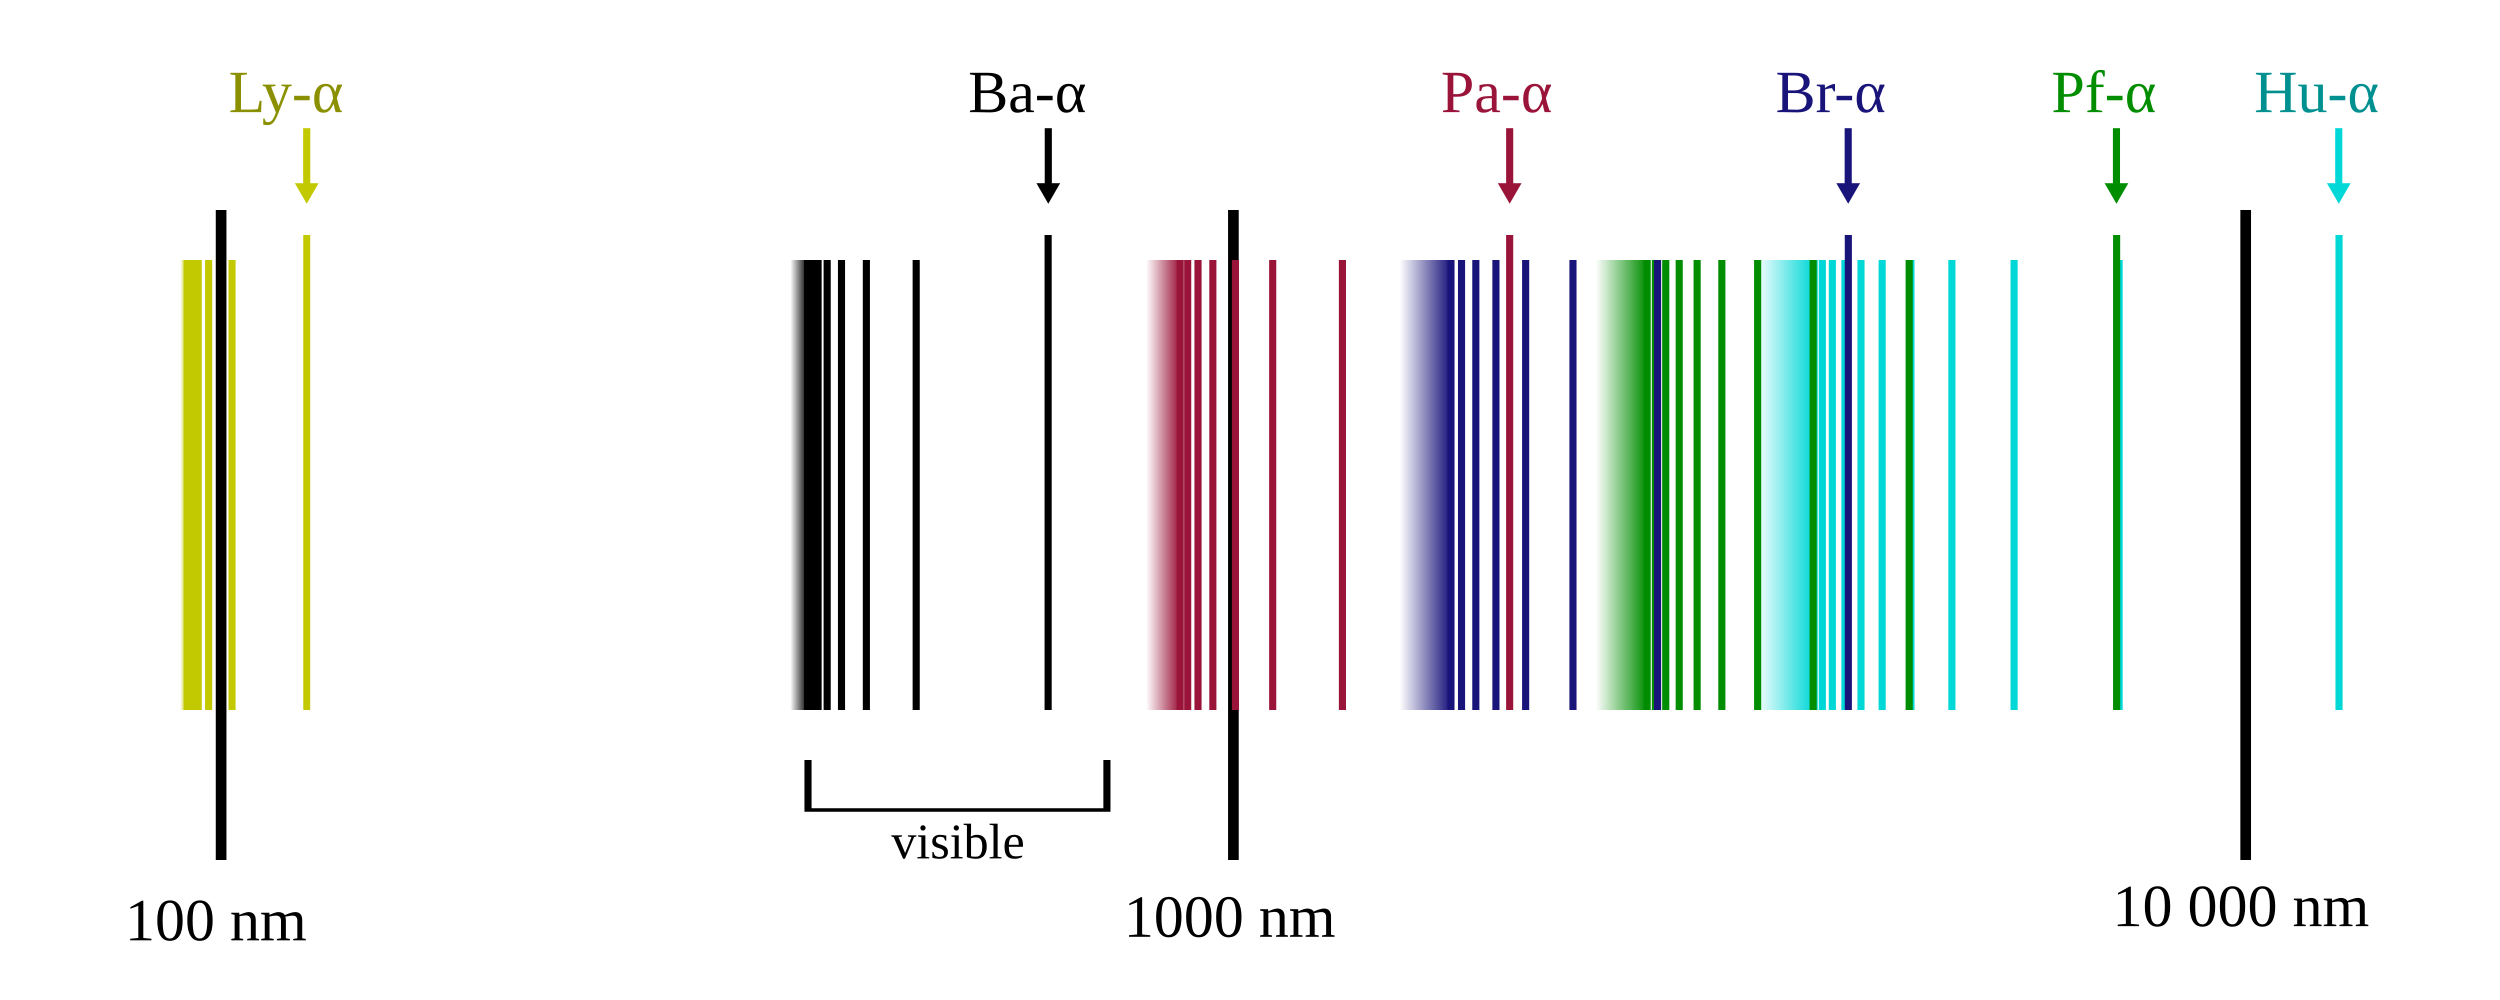
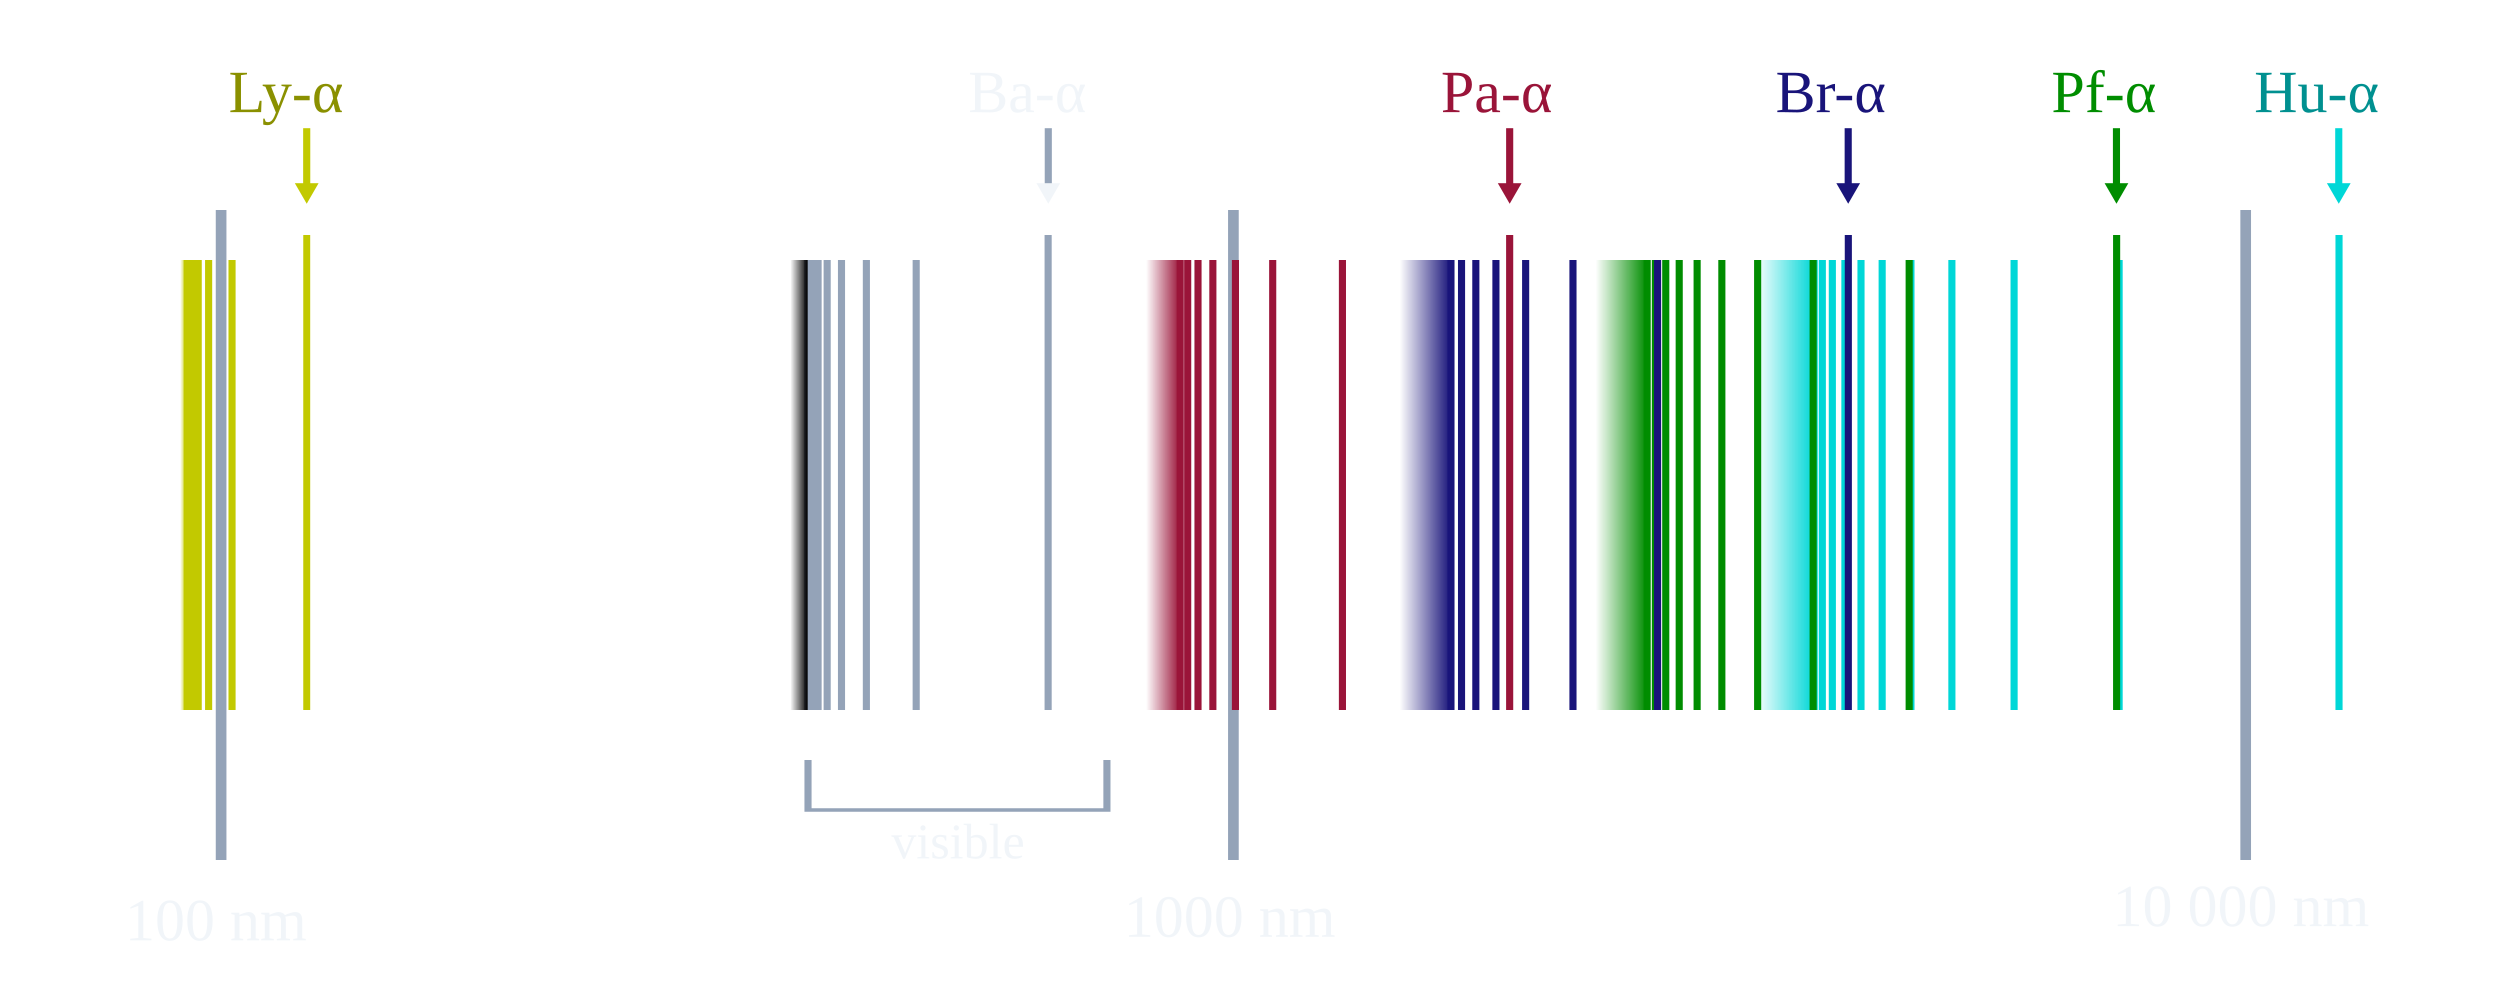
<svg xmlns="http://www.w3.org/2000/svg" version="1.0" width="500" height="200" id="svg2">
  <style type="text/css" id="style4">
        path {
            fill: none;
-             stroke: #000;
+             stroke: #94a3b8;
            stroke-width: 0.5px;
            stroke-linecap: butt;
            stroke-linejoin: miter;
            stroke-opacity: 1
        }
        #axis path, #visible { stroke-width: 1px }
        
        #lyman path { stroke: #c2c900 }
-         #balmer path { stroke: #000000 }
+         #balmer path { stroke: #6366f1 }
        #paschen path { stroke: #9a1439 }
        #brackett path { stroke: #19147a }
        #pfund path { stroke: #008d00 }
        #humphreys path { stroke: #00d7d7 }
    </style>
  <defs id="defs6">
    <linearGradient id="yellowGradient" gradientTransform="matrix(8.6858763e-2,0,0,11.51294,0,22)" x1="2255.984" y1="6.514" x2="2263.802" y2="6.514" gradientUnits="userSpaceOnUse">
      <stop offset="0" style="stop-color:#c2c900; stop-opacity:0" id="stop9" />
      <stop offset="1" style="stop-color:#c2c900; stop-opacity:1" id="stop11" />
    </linearGradient>
    <linearGradient id="blackGradient" gradientTransform="scale(0.1380016,7.246292)" x1="1856.71" y1="10.35" x2="1869.13" y2="10.35" gradientUnits="userSpaceOnUse">
      <stop offset="0" style="stop-color:#000000; stop-opacity:0" id="stop14" />
      <stop offset="1" style="stop-color:#000000; stop-opacity:1" id="stop16" />
    </linearGradient>
    <linearGradient id="redGradient" gradientTransform="scale(0.1933621,5.171645)" x1="1506.919" y1="14.502" x2="1524.322" y2="14.502" gradientUnits="userSpaceOnUse">
      <stop offset="0" style="stop-color:#9a1439; stop-opacity:0" id="stop19" />
      <stop offset="1" style="stop-color:#9a1439; stop-opacity:1" id="stop21" />
    </linearGradient>
    <linearGradient id="blueGradient" gradientTransform="scale(0.237042,4.218662)" x1="1334.932" y1="17.778" x2="1356.266" y2="17.778" gradientUnits="userSpaceOnUse">
      <stop offset="0" style="stop-color:#19147a; stop-opacity:0" id="stop24" />
      <stop offset="1" style="stop-color:#19147a; stop-opacity:1" id="stop26" />
    </linearGradient>
    <linearGradient id="greenGradient" gradientTransform="scale(0.2376038,4.208687)" x1="1413.248" y1="17.82" x2="1434.632" y2="17.82" gradientUnits="userSpaceOnUse">
      <stop offset="0" style="stop-color:#008d00; stop-opacity:0" id="stop29" />
      <stop offset="1" style="stop-color:#008d00; stop-opacity:1" id="stop31" />
    </linearGradient>
    <linearGradient id="cyanGradient" gradientTransform="scale(0.2535525,3.943956)" x1="1386.644" y1="19.016" x2="1409.463" y2="19.016" gradientUnits="userSpaceOnUse">
      <stop offset="0" style="stop-color:#00d7d7; stop-opacity:0" id="stop34" />
      <stop offset="1" style="stop-color:#00d7d7; stop-opacity:1" id="stop36" />
    </linearGradient>
  </defs>
  <g id="g2544" transform="matrix(2.024583,0,0,1,-360.6954,0)">
    <g id="axis" transform="translate(0,22)">
-       <path id="path39" d="M 200,20 L 200,150" style="fill:none;stroke:#000000;stroke-width:1.054;stroke-linecap:butt;stroke-linejoin:miter;stroke-miterlimit:4;stroke-dasharray:none;stroke-opacity:1" />
-       <path id="path41" d="M 300,20 L 300,150" style="fill:none;stroke:#000000;stroke-width:1.054;stroke-linecap:butt;stroke-linejoin:miter;stroke-miterlimit:4;stroke-dasharray:none;stroke-opacity:1" />
-       <path id="path43" d="M 400,20 L 400,150" style="fill:none;stroke:#000000;stroke-width:1.054;stroke-linecap:butt;stroke-linejoin:miter;stroke-miterlimit:4;stroke-dasharray:none;stroke-opacity:1" />
+       <path id="path39" d="M 200,20 L 200,150" style="fill:none;stroke:#94a3b8;stroke-width:1.054;stroke-linecap:butt;stroke-linejoin:miter;stroke-miterlimit:4;stroke-dasharray:none;stroke-opacity:1" />
+       <path id="path41" d="M 300,20 L 300,150" style="fill:none;stroke:#94a3b8;stroke-width:1.054;stroke-linecap:butt;stroke-linejoin:miter;stroke-miterlimit:4;stroke-dasharray:none;stroke-opacity:1" />
+       <path id="path43" d="M 400,20 L 400,150" style="fill:none;stroke:#94a3b8;stroke-width:1.054;stroke-linecap:butt;stroke-linejoin:miter;stroke-miterlimit:4;stroke-dasharray:none;stroke-opacity:1" />
    </g>
    <g id="humphreys" transform="translate(0,22)">
      <path id="path46" d="M 409.22,25 L 409.22,120" style="fill:none;stroke:#00d7d7;stroke-width:0.703;stroke-linecap:butt;stroke-linejoin:miter;stroke-miterlimit:4;stroke-dasharray:none;stroke-opacity:1" />
      <path id="path48" d="M 387.497,30 L 387.497,120" style="fill:none;stroke:#00d7d7;stroke-width:0.703;stroke-linecap:butt;stroke-linejoin:miter;stroke-miterlimit:4;stroke-dasharray:none;stroke-opacity:1" />
      <path id="path50" d="M 377.122,30 L 377.122,120" style="fill:none;stroke:#00d7d7;stroke-width:0.703;stroke-linecap:butt;stroke-linejoin:miter;stroke-miterlimit:4;stroke-dasharray:none;stroke-opacity:1" />
      <path id="path52" d="M 370.977,30 L 370.977,120" style="fill:none;stroke:#00d7d7;stroke-width:0.703;stroke-linecap:butt;stroke-linejoin:miter;stroke-miterlimit:4;stroke-dasharray:none;stroke-opacity:1" />
      <path id="path54" d="M 366.931,30 L 366.931,120" style="fill:none;stroke:#00d7d7;stroke-width:0.703;stroke-linecap:butt;stroke-linejoin:miter;stroke-miterlimit:4;stroke-dasharray:none;stroke-opacity:1" />
      <path id="path56" d="M 364.089,30 L 364.089,120" style="fill:none;stroke:#00d7d7;stroke-width:0.703;stroke-linecap:butt;stroke-linejoin:miter;stroke-miterlimit:4;stroke-dasharray:none;stroke-opacity:1" />
      <path id="path58" d="M 361.998,30 L 361.998,120" style="fill:none;stroke:#00d7d7;stroke-width:0.703;stroke-linecap:butt;stroke-linejoin:miter;stroke-miterlimit:4;stroke-dasharray:none;stroke-opacity:1" />
      <path id="path60" d="M 360.408,30 L 360.408,120" style="fill:none;stroke:#00d7d7;stroke-width:0.703;stroke-linecap:butt;stroke-linejoin:miter;stroke-miterlimit:4;stroke-dasharray:none;stroke-opacity:1" />
      <path id="path62" d="M 359.167,30 L 359.167,120" style="fill:none;stroke:#00d7d7;stroke-width:0.703;stroke-linecap:butt;stroke-linejoin:miter;stroke-miterlimit:4;stroke-dasharray:none;stroke-opacity:1" />
      <path id="path64" d="M 358.177,30 L 358.177,120" style="fill:none;stroke:#00d7d7;stroke-width:0.703;stroke-linecap:butt;stroke-linejoin:miter;stroke-miterlimit:4;stroke-dasharray:none;stroke-opacity:1" />
      <path id="path66" d="M 357.373,30 L 357.373,120" style="fill:none;stroke:#00d7d7;stroke-width:0.703;stroke-linecap:butt;stroke-linejoin:miter;stroke-miterlimit:4;stroke-dasharray:none;stroke-opacity:1" />
      <rect id="rect68" height="90" width="5.786" y="30" x="351.587" style="fill:url(#cyanGradient);stroke-width:0.703;stroke-miterlimit:4;stroke-dasharray:none" />
    </g>
    <g id="pfund" transform="translate(0,22)">
      <path id="path71" d="M 387.25,25 L 387.25,120" style="fill:none;stroke:#008d00;stroke-width:0.703;stroke-linecap:butt;stroke-linejoin:miter;stroke-miterlimit:4;stroke-dasharray:none;stroke-opacity:1" />
      <path id="path73" d="M 366.757,30 L 366.757,120" style="fill:none;stroke:#008d00;stroke-width:0.703;stroke-linecap:butt;stroke-linejoin:miter;stroke-miterlimit:4;stroke-dasharray:none;stroke-opacity:1" />
      <path id="path75" d="M 357.27,30 L 357.27,120" style="fill:none;stroke:#008d00;stroke-width:0.703;stroke-linecap:butt;stroke-linejoin:miter;stroke-miterlimit:4;stroke-dasharray:none;stroke-opacity:1" />
      <path id="path77" d="M 351.788,30 L 351.788,120" style="fill:none;stroke:#008d00;stroke-width:0.703;stroke-linecap:butt;stroke-linejoin:miter;stroke-miterlimit:4;stroke-dasharray:none;stroke-opacity:1" />
      <path id="path79" d="M 348.252,30 L 348.252,120" style="fill:none;stroke:#008d00;stroke-width:0.703;stroke-linecap:butt;stroke-linejoin:miter;stroke-miterlimit:4;stroke-dasharray:none;stroke-opacity:1" />
      <path id="path81" d="M 345.81,30 L 345.81,120" style="fill:none;stroke:#008d00;stroke-width:0.703;stroke-linecap:butt;stroke-linejoin:miter;stroke-miterlimit:4;stroke-dasharray:none;stroke-opacity:1" />
      <path id="path83" d="M 344.04,30 L 344.04,120" style="fill:none;stroke:#008d00;stroke-width:0.703;stroke-linecap:butt;stroke-linejoin:miter;stroke-miterlimit:4;stroke-dasharray:none;stroke-opacity:1" />
      <path id="path85" d="M 342.711,30 L 342.711,120" style="fill:none;stroke:#008d00;stroke-width:0.703;stroke-linecap:butt;stroke-linejoin:miter;stroke-miterlimit:4;stroke-dasharray:none;stroke-opacity:1" />
      <path id="path87" d="M 341.685,30 L 341.685,120" style="fill:none;stroke:#008d00;stroke-width:0.703;stroke-linecap:butt;stroke-linejoin:miter;stroke-miterlimit:4;stroke-dasharray:none;stroke-opacity:1" />
      <path id="path89" d="M 340.874,30 L 340.874,120" style="fill:none;stroke:#008d00;stroke-width:0.703;stroke-linecap:butt;stroke-linejoin:miter;stroke-miterlimit:4;stroke-dasharray:none;stroke-opacity:1" />
      <rect id="rect91" height="90" width="5.081" y="30" x="335.793" style="fill:url(#greenGradient);stroke-width:0.703;stroke-miterlimit:4;stroke-dasharray:none" />
    </g>
    <g id="brackett" transform="translate(0,22)">
      <path id="path94" d="M 360.746,25 L 360.746,120" style="fill:none;stroke:#19147a;stroke-width:0.703;stroke-linecap:butt;stroke-linejoin:miter;stroke-miterlimit:4;stroke-dasharray:none;stroke-opacity:1" />
      <path id="path96" d="M 341.904,30 L 341.904,120" style="fill:none;stroke:#19147a;stroke-width:0.703;stroke-linecap:butt;stroke-linejoin:miter;stroke-miterlimit:4;stroke-dasharray:none;stroke-opacity:1" />
      <path id="path98" d="M 333.545,30 L 333.545,120" style="fill:none;stroke:#19147a;stroke-width:0.703;stroke-linecap:butt;stroke-linejoin:miter;stroke-miterlimit:4;stroke-dasharray:none;stroke-opacity:1" />
      <path id="path100" d="M 328.87,30 L 328.87,120" style="fill:none;stroke:#19147a;stroke-width:0.703;stroke-linecap:butt;stroke-linejoin:miter;stroke-miterlimit:4;stroke-dasharray:none;stroke-opacity:1" />
      <path id="path102" d="M 325.934,30 L 325.934,120" style="fill:none;stroke:#19147a;stroke-width:0.703;stroke-linecap:butt;stroke-linejoin:miter;stroke-miterlimit:4;stroke-dasharray:none;stroke-opacity:1" />
      <path id="path104" d="M 323.949,30 L 323.949,120" style="fill:none;stroke:#19147a;stroke-width:0.703;stroke-linecap:butt;stroke-linejoin:miter;stroke-miterlimit:4;stroke-dasharray:none;stroke-opacity:1" />
      <path id="path106" d="M 322.536,30 L 322.536,120" style="fill:none;stroke:#19147a;stroke-width:0.703;stroke-linecap:butt;stroke-linejoin:miter;stroke-miterlimit:4;stroke-dasharray:none;stroke-opacity:1" />
      <path id="path108" d="M 321.492,30 L 321.492,120" style="fill:none;stroke:#19147a;stroke-width:0.703;stroke-linecap:butt;stroke-linejoin:miter;stroke-miterlimit:4;stroke-dasharray:none;stroke-opacity:1" />
      <rect id="rect110" height="90" width="5.057" y="30" x="316.435" style="fill:url(#blueGradient);stroke-width:0.703;stroke-miterlimit:4;stroke-dasharray:none" />
    </g>
    <g id="paschen" transform="translate(0,22)">
      <path id="path113" d="M 327.291,25 L 327.291,120" style="fill:none;stroke:#9a1439;stroke-width:0.703;stroke-linecap:butt;stroke-linejoin:miter;stroke-miterlimit:4;stroke-dasharray:none;stroke-opacity:1" />
      <path id="path115" d="M 310.771,30 L 310.771,120" style="fill:none;stroke:#9a1439;stroke-width:0.703;stroke-linecap:butt;stroke-linejoin:miter;stroke-miterlimit:4;stroke-dasharray:none;stroke-opacity:1" />
      <path id="path117" d="M 303.883,30 L 303.883,120" style="fill:none;stroke:#9a1439;stroke-width:0.703;stroke-linecap:butt;stroke-linejoin:miter;stroke-miterlimit:4;stroke-dasharray:none;stroke-opacity:1" />
      <path id="path119" d="M 300.202,30 L 300.202,120" style="fill:none;stroke:#9a1439;stroke-width:0.703;stroke-linecap:butt;stroke-linejoin:miter;stroke-miterlimit:4;stroke-dasharray:none;stroke-opacity:1" />
      <path id="path121" d="M 297.971,30 L 297.971,120" style="fill:none;stroke:#9a1439;stroke-width:0.703;stroke-linecap:butt;stroke-linejoin:miter;stroke-miterlimit:4;stroke-dasharray:none;stroke-opacity:1" />
      <path id="path123" d="M 296.504,30 L 296.504,120" style="fill:none;stroke:#9a1439;stroke-width:0.703;stroke-linecap:butt;stroke-linejoin:miter;stroke-miterlimit:4;stroke-dasharray:none;stroke-opacity:1" />
      <path id="path125" d="M 295.485,30 L 295.485,120" style="fill:none;stroke:#9a1439;stroke-width:0.703;stroke-linecap:butt;stroke-linejoin:miter;stroke-miterlimit:4;stroke-dasharray:none;stroke-opacity:1" />
      <path id="path127" d="M 294.746,30 L 294.746,120" style="fill:none;stroke:#9a1439;stroke-width:0.703;stroke-linecap:butt;stroke-linejoin:miter;stroke-miterlimit:4;stroke-dasharray:none;stroke-opacity:1" />
      <rect id="rect129" height="90" width="3.365" y="30" x="291.381" style="fill:url(#redGradient);stroke-width:0.703;stroke-miterlimit:4;stroke-dasharray:none" />
    </g>
    <g id="balmer" transform="translate(0,22)">
-       <path id="path132" d="M 281.698,25 L 281.698,120" style="fill:none;stroke:#000000;stroke-width:0.703;stroke-linecap:butt;stroke-linejoin:miter;stroke-miterlimit:4;stroke-dasharray:none;stroke-opacity:1" />
-       <path id="path134" d="M 268.664,30 L 268.664,120" style="fill:none;stroke:#000000;stroke-width:0.703;stroke-linecap:butt;stroke-linejoin:miter;stroke-miterlimit:4;stroke-dasharray:none;stroke-opacity:1" />
-       <path id="path136" d="M 263.743,30 L 263.743,120" style="fill:none;stroke:#000000;stroke-width:0.703;stroke-linecap:butt;stroke-linejoin:miter;stroke-miterlimit:4;stroke-dasharray:none;stroke-opacity:1" />
-       <path id="path138" d="M 261.286,30 L 261.286,120" style="fill:none;stroke:#000000;stroke-width:0.703;stroke-linecap:butt;stroke-linejoin:miter;stroke-miterlimit:4;stroke-dasharray:none;stroke-opacity:1" />
-       <path id="path140" d="M 259.869,30 L 259.869,120" style="fill:none;stroke:#000000;stroke-width:0.703;stroke-linecap:butt;stroke-linejoin:miter;stroke-miterlimit:4;stroke-dasharray:none;stroke-opacity:1" />
-       <path id="path142" d="M 258.973,30 L 258.973,120" style="fill:none;stroke:#000000;stroke-width:0.703;stroke-linecap:butt;stroke-linejoin:miter;stroke-miterlimit:4;stroke-dasharray:none;stroke-opacity:1" />
-       <path id="path144" d="M 258.37,30 L 258.37,120" style="fill:none;stroke:#000000;stroke-width:0.703;stroke-linecap:butt;stroke-linejoin:miter;stroke-miterlimit:4;stroke-dasharray:none;stroke-opacity:1" />
-       <path id="path146" d="M 257.943,30 L 257.943,120" style="fill:none;stroke:#000000;stroke-width:0.703;stroke-linecap:butt;stroke-linejoin:miter;stroke-miterlimit:4;stroke-dasharray:none;stroke-opacity:1" />
+       <path id="path132" d="M 281.698,25 L 281.698,120" style="fill:none;stroke:#94a3b8;stroke-width:0.703;stroke-linecap:butt;stroke-linejoin:miter;stroke-miterlimit:4;stroke-dasharray:none;stroke-opacity:1" />
+       <path id="path134" d="M 268.664,30 L 268.664,120" style="fill:none;stroke:#94a3b8;stroke-width:0.703;stroke-linecap:butt;stroke-linejoin:miter;stroke-miterlimit:4;stroke-dasharray:none;stroke-opacity:1" />
+       <path id="path136" d="M 263.743,30 L 263.743,120" style="fill:none;stroke:#94a3b8;stroke-width:0.703;stroke-linecap:butt;stroke-linejoin:miter;stroke-miterlimit:4;stroke-dasharray:none;stroke-opacity:1" />
+       <path id="path138" d="M 261.286,30 L 261.286,120" style="fill:none;stroke:#94a3b8;stroke-width:0.703;stroke-linecap:butt;stroke-linejoin:miter;stroke-miterlimit:4;stroke-dasharray:none;stroke-opacity:1" />
+       <path id="path140" d="M 259.869,30 L 259.869,120" style="fill:none;stroke:#94a3b8;stroke-width:0.703;stroke-linecap:butt;stroke-linejoin:miter;stroke-miterlimit:4;stroke-dasharray:none;stroke-opacity:1" />
+       <path id="path142" d="M 258.973,30 L 258.973,120" style="fill:none;stroke:#94a3b8;stroke-width:0.703;stroke-linecap:butt;stroke-linejoin:miter;stroke-miterlimit:4;stroke-dasharray:none;stroke-opacity:1" />
+       <path id="path144" d="M 258.37,30 L 258.37,120" style="fill:none;stroke:#94a3b8;stroke-width:0.703;stroke-linecap:butt;stroke-linejoin:miter;stroke-miterlimit:4;stroke-dasharray:none;stroke-opacity:1" />
+       <path id="path146" d="M 257.943,30 L 257.943,120" style="fill:none;stroke:#94a3b8;stroke-width:0.703;stroke-linecap:butt;stroke-linejoin:miter;stroke-miterlimit:4;stroke-dasharray:none;stroke-opacity:1" />
      <rect id="rect148" height="90" width="1.714" y="30" x="256.229" style="fill:url(#blackGradient);stroke-width:0.703;stroke-miterlimit:4;stroke-dasharray:none" />
    </g>
    <g id="lyman">
      <path id="path151" d="M 208.458,47 L 208.458,142" style="fill:none;stroke:#c2c900;stroke-width:0.685;stroke-linecap:butt;stroke-linejoin:miter;stroke-miterlimit:4;stroke-dasharray:none;stroke-opacity:1" />
      <path id="path153" d="M 201.08,52 L 201.08,142" style="fill:none;stroke:#c2c900;stroke-width:0.703;stroke-linecap:butt;stroke-linejoin:miter;stroke-miterlimit:4;stroke-dasharray:none;stroke-opacity:1" />
      <path id="path155" d="M 198.767,52 L 198.767,142" style="fill:none;stroke:#c2c900;stroke-width:0.703;stroke-linecap:butt;stroke-linejoin:miter;stroke-miterlimit:4;stroke-dasharray:none;stroke-opacity:1" />
      <path id="path157" d="M 197.737,52 L 197.737,142" style="fill:none;stroke:#c2c900;stroke-width:0.703;stroke-linecap:butt;stroke-linejoin:miter;stroke-miterlimit:4;stroke-dasharray:none;stroke-opacity:1" />
      <path id="path159" d="M 197.188,52 L 197.188,142" style="fill:none;stroke:#c2c900;stroke-width:0.703;stroke-linecap:butt;stroke-linejoin:miter;stroke-miterlimit:4;stroke-dasharray:none;stroke-opacity:1" />
      <path id="path161" d="M 196.86,52 L 196.86,142" style="fill:none;stroke:#c2c900;stroke-width:0.703;stroke-linecap:butt;stroke-linejoin:miter;stroke-miterlimit:4;stroke-dasharray:none;stroke-opacity:1" />
      <path id="path163" d="M 196.649,52 L 196.649,142" style="fill:none;stroke:#c2c900;stroke-width:0.703;stroke-linecap:butt;stroke-linejoin:miter;stroke-miterlimit:4;stroke-dasharray:none;stroke-opacity:1" />
      <rect id="rect165" height="90" width="0.679" y="52" x="195.952" style="fill:url(#yellowGradient);stroke-width:0.703;stroke-miterlimit:4;stroke-dasharray:none" />
    </g>
-     <path d="M 257.978,152 L 257.978,162 L 287.506,162 L 287.506,152" id="visible" style="fill:none;stroke:#000000;stroke-width:0.703;stroke-linecap:butt;stroke-linejoin:miter;stroke-miterlimit:4;stroke-dasharray:none;stroke-opacity:1" />
+     <path d="M 257.978,152 L 257.978,162 L 287.506,162 L 287.506,152" id="visible" style="fill:none;stroke:#94a3b8;stroke-width:0.703;stroke-linecap:butt;stroke-linejoin:miter;stroke-miterlimit:4;stroke-dasharray:none;stroke-opacity:1" />
    <g id="g3401" transform="translate(0,22)">
-       <text transform="scale(0.7028008,1.422878)" id="text3385" y="116.706" x="271.061" style="font-style:normal;font-variant:normal;font-weight:normal;font-stretch:normal;line-height:0%;font-family:'Times New Roman';-inkscape-font-specification:'Times New Roman';text-align:start;writing-mode:lr-tb;text-anchor:start;fill:#000000;fill-opacity:1;stroke:none;stroke-width:1px;stroke-linecap:butt;stroke-linejoin:miter;stroke-opacity:1" xml:space="preserve">
+       <text transform="scale(0.7028008,1.422878)" id="text3385" y="116.706" x="271.061" style="font-style:normal;font-variant:normal;font-weight:normal;font-stretch:normal;line-height:0%;font-family:'Times New Roman';-inkscape-font-specification:'Times New Roman';text-align:start;writing-mode:lr-tb;text-anchor:start;fill:#f1f5f9;fill-opacity:1;stroke:none;stroke-width:1px;stroke-linecap:butt;stroke-linejoin:miter;stroke-opacity:1" xml:space="preserve">
        <tspan y="116.706" x="271.061" id="tspan3387" style="font-size:8.434px;line-height:1.25">100 nm</tspan>
      </text>
-       <text transform="scale(0.7028008,1.422878)" id="text3389" y="116.209" x="411.458" style="font-style:normal;font-variant:normal;font-weight:normal;font-stretch:normal;line-height:0%;font-family:'Times New Roman';-inkscape-font-specification:'Times New Roman';text-align:start;writing-mode:lr-tb;text-anchor:start;fill:#000000;fill-opacity:1;stroke:none;stroke-width:1px;stroke-linecap:butt;stroke-linejoin:miter;stroke-opacity:1" xml:space="preserve">
+       <text transform="scale(0.7028008,1.422878)" id="text3389" y="116.209" x="411.458" style="font-style:normal;font-variant:normal;font-weight:normal;font-stretch:normal;line-height:0%;font-family:'Times New Roman';-inkscape-font-specification:'Times New Roman';text-align:start;writing-mode:lr-tb;text-anchor:start;fill:#f1f5f9;fill-opacity:1;stroke:none;stroke-width:1px;stroke-linecap:butt;stroke-linejoin:miter;stroke-opacity:1" xml:space="preserve">
        <tspan y="116.209" x="411.458" id="tspan3391" style="font-size:8.434px;line-height:1.25">1000 nm</tspan>
      </text>
-       <text transform="scale(0.7028008,1.422878)" id="text3393" y="114.719" x="550.435" style="font-style:normal;font-variant:normal;font-weight:normal;font-stretch:normal;line-height:0%;font-family:'Times New Roman';-inkscape-font-specification:'Times New Roman';text-align:start;writing-mode:lr-tb;text-anchor:start;fill:#000000;fill-opacity:1;stroke:none;stroke-width:1px;stroke-linecap:butt;stroke-linejoin:miter;stroke-opacity:1" xml:space="preserve">
+       <text transform="scale(0.7028008,1.422878)" id="text3393" y="114.719" x="550.435" style="font-style:normal;font-variant:normal;font-weight:normal;font-stretch:normal;line-height:0%;font-family:'Times New Roman';-inkscape-font-specification:'Times New Roman';text-align:start;writing-mode:lr-tb;text-anchor:start;fill:#f1f5f9;fill-opacity:1;stroke:none;stroke-width:1px;stroke-linecap:butt;stroke-linejoin:miter;stroke-opacity:1" xml:space="preserve">
        <tspan y="114.719" x="550.435" id="tspan3395" style="font-size:8.434px;line-height:1.25">10 000 nm</tspan>
      </text>
      <switch id="switch108">
-         <text transform="scale(0.7028008,1.422878)" systemLanguage="en" id="text3397_en" y="105.191" x="378.786" style="font-style:normal;font-variant:normal;font-weight:normal;font-stretch:normal;line-height:0%;font-family:'Times New Roman';-inkscape-font-specification:'Times New Roman';text-align:start;writing-mode:lr-tb;text-anchor:start;fill:#000000;fill-opacity:1;stroke:none;stroke-width:1px;stroke-linecap:butt;stroke-linejoin:miter;stroke-opacity:1" xml:space="preserve">
+         <text transform="scale(0.7028008,1.422878)" systemLanguage="en" id="text3397_en" y="105.191" x="378.786" style="font-style:normal;font-variant:normal;font-weight:normal;font-stretch:normal;line-height:0%;font-family:'Times New Roman';-inkscape-font-specification:'Times New Roman';text-align:start;writing-mode:lr-tb;text-anchor:start;fill:#f1f5f9;fill-opacity:1;stroke:none;stroke-width:1px;stroke-linecap:butt;stroke-linejoin:miter;stroke-opacity:1" xml:space="preserve">
          <tspan y="105.191" x="378.786" id="tspan3399_en" style="font-size:7.028px;line-height:1.25">visible</tspan>
        </text>
-         <text transform="scale(0.7028008,1.422878)" systemLanguage="ja" id="text3397_ja" y="105.191" x="378.786" style="font-style:normal;font-variant:normal;font-weight:normal;font-stretch:normal;line-height:0%;font-family:'Times New Roman';-inkscape-font-specification:'Times New Roman';text-align:start;writing-mode:lr-tb;text-anchor:start;fill:#000000;fill-opacity:1;stroke:none;stroke-width:1px;stroke-linecap:butt;stroke-linejoin:miter;stroke-opacity:1" xml:space="preserve">
+         <text transform="scale(0.7028008,1.422878)" systemLanguage="ja" id="text3397_ja" y="105.191" x="378.786" style="font-style:normal;font-variant:normal;font-weight:normal;font-stretch:normal;line-height:0%;font-family:'Times New Roman';-inkscape-font-specification:'Times New Roman';text-align:start;writing-mode:lr-tb;text-anchor:start;fill:#f1f5f9;fill-opacity:1;stroke:none;stroke-width:1px;stroke-linecap:butt;stroke-linejoin:miter;stroke-opacity:1" xml:space="preserve">
          <tspan y="105.191" x="378.786" id="tspan3399_ja" style="font-size:7.028px;line-height:1.25">可視光線</tspan>
        </text>
-         <text transform="scale(0.7028008,1.422878)" systemLanguage="zh-Hans ,qcs" id="text3397_zh-Hans" y="105.191" x="378.786" style="font-style:normal;font-variant:normal;font-weight:normal;font-stretch:normal;line-height:0%;font-family:'Times New Roman';-inkscape-font-specification:'Times New Roman';text-align:start;writing-mode:lr-tb;text-anchor:start;fill:#000000;fill-opacity:1;stroke:none;stroke-width:1px;stroke-linecap:butt;stroke-linejoin:miter;stroke-opacity:1" xml:space="preserve">
+         <text transform="scale(0.7028008,1.422878)" systemLanguage="zh-Hans ,qcs" id="text3397_zh-Hans" y="105.191" x="378.786" style="font-style:normal;font-variant:normal;font-weight:normal;font-stretch:normal;line-height:0%;font-family:'Times New Roman';-inkscape-font-specification:'Times New Roman';text-align:start;writing-mode:lr-tb;text-anchor:start;fill:#f1f5f9;fill-opacity:1;stroke:none;stroke-width:1px;stroke-linecap:butt;stroke-linejoin:miter;stroke-opacity:1" xml:space="preserve">
          <tspan y="105.191" x="378.786" id="tspan3399_zh-Hans" style="font-size:7.028px;line-height:1.25">可见光</tspan>
        </text>
-         <text transform="scale(0.7028008,1.422878)" systemLanguage="zh-Hant ,qct" id="text3397_zh-Hant" y="105.191" x="378.786" style="font-style:normal;font-variant:normal;font-weight:normal;font-stretch:normal;line-height:0%;font-family:'Times New Roman';-inkscape-font-specification:'Times New Roman';text-align:start;writing-mode:lr-tb;text-anchor:start;fill:#000000;fill-opacity:1;stroke:none;stroke-width:1px;stroke-linecap:butt;stroke-linejoin:miter;stroke-opacity:1" xml:space="preserve">
+         <text transform="scale(0.7028008,1.422878)" systemLanguage="zh-Hant ,qct" id="text3397_zh-Hant" y="105.191" x="378.786" style="font-style:normal;font-variant:normal;font-weight:normal;font-stretch:normal;line-height:0%;font-family:'Times New Roman';-inkscape-font-specification:'Times New Roman';text-align:start;writing-mode:lr-tb;text-anchor:start;fill:#f1f5f9;fill-opacity:1;stroke:none;stroke-width:1px;stroke-linecap:butt;stroke-linejoin:miter;stroke-opacity:1" xml:space="preserve">
          <tspan y="105.191" x="378.786" id="tspan3399_zh-Hant" style="font-size:7.028px;line-height:1.25">可見光</tspan>
        </text>
-         <text transform="scale(0.7028008,1.422878)" id="text3397" y="105.191" x="378.786" style="font-style:normal;font-variant:normal;font-weight:normal;font-stretch:normal;line-height:0%;font-family:'Times New Roman';-inkscape-font-specification:'Times New Roman';text-align:start;writing-mode:lr-tb;text-anchor:start;fill:#000000;fill-opacity:1;stroke:none;stroke-width:1px;stroke-linecap:butt;stroke-linejoin:miter;stroke-opacity:1" xml:space="preserve">
+         <text transform="scale(0.7028008,1.422878)" id="text3397" y="105.191" x="378.786" style="font-style:normal;font-variant:normal;font-weight:normal;font-stretch:normal;line-height:0%;font-family:'Times New Roman';-inkscape-font-specification:'Times New Roman';text-align:start;writing-mode:lr-tb;text-anchor:start;fill:#f1f5f9;fill-opacity:1;stroke:none;stroke-width:1px;stroke-linecap:butt;stroke-linejoin:miter;stroke-opacity:1" xml:space="preserve">
          <tspan y="105.191" x="378.786" id="tspan3399" style="font-size:7.028px;line-height:1.25">visible</tspan>
        </text>
      </switch>
    </g>
    <g id="g3449" transform="translate(0,-12)">
      <text transform="scale(0.7028008,1.422878)" id="text3433" y="24.2" x="570.34" style="font-style:normal;font-variant:normal;font-weight:normal;font-stretch:normal;line-height:0%;font-family:'Times New Roman';-inkscape-font-specification:'Times New Roman';text-align:start;writing-mode:lr-tb;text-anchor:start;fill:#009090;fill-opacity:1;stroke:none;stroke-width:1px;stroke-linecap:butt;stroke-linejoin:miter;stroke-opacity:1" xml:space="preserve">
        <tspan y="24.2" x="570.34" id="tspan3435" style="font-size:8.434px;line-height:1.25">Hu-α</tspan>
      </text>
      <text transform="scale(0.7028008,1.422878)" id="text3429" y="24.2" x="541.84" style="font-style:normal;font-variant:normal;font-weight:normal;font-stretch:normal;line-height:0%;font-family:'Times New Roman';-inkscape-font-specification:'Times New Roman';text-align:start;writing-mode:lr-tb;text-anchor:start;fill:#008d00;fill-opacity:1;stroke:none;stroke-width:1px;stroke-linecap:butt;stroke-linejoin:miter;stroke-opacity:1" xml:space="preserve">
        <tspan y="24.2" x="541.84" id="tspan3431" style="font-size:8.434px;line-height:1.25">Pf-α</tspan>
      </text>
      <text transform="scale(0.7028008,1.422878)" id="text3425" y="24.2" x="503.065" style="font-style:normal;font-variant:normal;font-weight:normal;font-stretch:normal;line-height:0%;font-family:'Times New Roman';-inkscape-font-specification:'Times New Roman';text-align:start;writing-mode:lr-tb;text-anchor:start;fill:#19147a;fill-opacity:1;stroke:none;stroke-width:1px;stroke-linecap:butt;stroke-linejoin:miter;stroke-opacity:1" xml:space="preserve">
        <tspan y="24.2" x="503.065" id="tspan3427" style="font-size:8.434px;line-height:1.25">Br-α</tspan>
      </text>
      <text transform="scale(0.7028008,1.422878)" id="text3421" y="24.2" x="456.026" style="font-style:normal;font-variant:normal;font-weight:normal;font-stretch:normal;line-height:0%;font-family:'Times New Roman';-inkscape-font-specification:'Times New Roman';text-align:start;writing-mode:lr-tb;text-anchor:start;fill:#9a1439;fill-opacity:1;stroke:none;stroke-width:1px;stroke-linecap:butt;stroke-linejoin:miter;stroke-opacity:1" xml:space="preserve">
        <tspan y="24.2" x="456.026" id="tspan3423" style="font-size:8.434px;line-height:1.25">Pa-α</tspan>
      </text>
-       <text transform="scale(0.7028008,1.422878)" id="text3417" y="24.2" x="389.586" style="font-style:normal;font-variant:normal;font-weight:normal;font-stretch:normal;line-height:0%;font-family:'Times New Roman';-inkscape-font-specification:'Times New Roman';text-align:start;writing-mode:lr-tb;text-anchor:start;fill:#000000;fill-opacity:1;stroke:none;stroke-width:1px;stroke-linecap:butt;stroke-linejoin:miter;stroke-opacity:1" xml:space="preserve">
+       <text transform="scale(0.7028008,1.422878)" id="text3417" y="24.2" x="389.586" style="font-style:normal;font-variant:normal;font-weight:normal;font-stretch:normal;line-height:0%;font-family:'Times New Roman';-inkscape-font-specification:'Times New Roman';text-align:start;writing-mode:lr-tb;text-anchor:start;fill:#f1f5f9;fill-opacity:1;stroke:none;stroke-width:1px;stroke-linecap:butt;stroke-linejoin:miter;stroke-opacity:1" xml:space="preserve">
        <tspan y="24.2" x="389.586" id="tspan3419" style="font-size:8.434px;line-height:1.25">Ba-α</tspan>
      </text>
      <text transform="scale(0.7028008,1.422878)" id="text3413" y="24.2" x="285.623" style="font-style:normal;font-variant:normal;font-weight:normal;font-stretch:normal;line-height:0%;font-family:'Times New Roman';-inkscape-font-specification:'Times New Roman';text-align:start;writing-mode:lr-tb;text-anchor:start;fill:#8a9000;fill-opacity:1;stroke:none;stroke-width:1px;stroke-linecap:butt;stroke-linejoin:miter;stroke-opacity:1" xml:space="preserve">
        <tspan y="24.2" x="285.623" id="tspan3415" style="font-size:8.434px;line-height:1.25">Ly-α</tspan>
      </text>
      <g transform="translate(4.3655785e-2,11.23183)" id="g14584">
        <path id="path3495" d="M 208.413,26.759 L 208.413,39.487" style="fill:none;fill-opacity:1;fill-rule:evenodd;stroke:#c2c900;stroke-width:0.703px;stroke-linecap:square;stroke-linejoin:miter;marker-start:none;marker-mid:none;marker-end:none;stroke-opacity:1" />
        <path transform="matrix(0.493929,0,0,1,180.9084,2.65165)" d="M 55.685,38.868 L 54.498,36.813 L 53.312,34.758 L 55.685,34.758 L 58.058,34.758 L 56.871,36.813 L 55.685,38.868 z" id="path14582" style="fill:#c2c900;fill-opacity:1;fill-rule:evenodd;stroke:none;stroke-width:1;stroke-linecap:square;stroke-linejoin:miter;stroke-miterlimit:4;stroke-dasharray:none;stroke-opacity:1" />
      </g>
      <g transform="translate(73.30105,11.23183)" id="g14591">
-         <path id="path14593" d="M 208.413,26.759 L 208.413,39.487" style="fill:none;fill-opacity:1;fill-rule:evenodd;stroke:#000000;stroke-width:0.703px;stroke-linecap:square;stroke-linejoin:miter;marker-start:none;marker-mid:none;marker-end:none;stroke-opacity:1" />
-         <path transform="matrix(0.493929,0,0,1,180.9084,2.65165)" d="M 55.685,38.868 L 54.498,36.813 L 53.312,34.758 L 55.685,34.758 L 58.058,34.758 L 56.871,36.813 L 55.685,38.868 z" id="path14595" style="fill:#000000;fill-opacity:1;fill-rule:evenodd;stroke:none;stroke-width:1;stroke-linecap:square;stroke-linejoin:miter;stroke-miterlimit:4;stroke-dasharray:none;stroke-opacity:1" />
+         <path id="path14593" d="M 208.413,26.759 L 208.413,39.487" style="fill:none;fill-opacity:1;fill-rule:evenodd;stroke:#94a3b8;stroke-width:0.703px;stroke-linecap:square;stroke-linejoin:miter;marker-start:none;marker-mid:none;marker-end:none;stroke-opacity:1" />
+         <path transform="matrix(0.493929,0,0,1,180.9084,2.65165)" d="M 55.685,38.868 L 54.498,36.813 L 53.312,34.758 L 55.685,34.758 L 58.058,34.758 L 56.871,36.813 L 55.685,38.868 z" id="path14595" style="fill:#f1f5f9;fill-opacity:1;fill-rule:evenodd;stroke:none;stroke-width:1;stroke-linecap:square;stroke-linejoin:miter;stroke-miterlimit:4;stroke-dasharray:none;stroke-opacity:1" />
      </g>
      <g transform="translate(118.8795,11.23183)" id="g14597">
        <path id="path14599" d="M 208.413,26.759 L 208.413,39.487" style="fill:none;fill-opacity:1;fill-rule:evenodd;stroke:#9a1439;stroke-width:0.703px;stroke-linecap:square;stroke-linejoin:miter;marker-start:none;marker-mid:none;marker-end:none;stroke-opacity:1" />
        <path transform="matrix(0.493929,0,0,1,180.9084,2.65165)" d="M 55.685,38.868 L 54.498,36.813 L 53.312,34.758 L 55.685,34.758 L 58.058,34.758 L 56.871,36.813 L 55.685,38.868 z" id="path14601" style="fill:#9a1439;fill-opacity:1;fill-rule:evenodd;stroke:none;stroke-width:1;stroke-linecap:square;stroke-linejoin:miter;stroke-miterlimit:4;stroke-dasharray:none;stroke-opacity:1" />
      </g>
      <g transform="translate(152.3212,11.23183)" id="g14603">
        <path id="path14605" d="M 208.413,26.759 L 208.413,39.487" style="fill:none;fill-opacity:1;fill-rule:evenodd;stroke:#19147a;stroke-width:0.703px;stroke-linecap:square;stroke-linejoin:miter;marker-start:none;marker-mid:none;marker-end:none;stroke-opacity:1" />
        <path transform="matrix(0.493929,0,0,1,180.9084,2.65165)" d="M 55.685,38.868 L 54.498,36.813 L 53.312,34.758 L 55.685,34.758 L 58.058,34.758 L 56.871,36.813 L 55.685,38.868 z" id="path14607" style="fill:#19147a;fill-opacity:1;fill-rule:evenodd;stroke:none;stroke-width:1;stroke-linecap:square;stroke-linejoin:miter;stroke-miterlimit:4;stroke-dasharray:none;stroke-opacity:1" />
      </g>
      <g transform="translate(178.8214,11.23183)" id="g14609">
        <path id="path14611" d="M 208.413,26.759 L 208.413,39.487" style="fill:none;fill-opacity:1;fill-rule:evenodd;stroke:#008d00;stroke-width:0.703px;stroke-linecap:square;stroke-linejoin:miter;marker-start:none;marker-mid:none;marker-end:none;stroke-opacity:1" />
        <path transform="matrix(0.493929,0,0,1,180.9084,2.65165)" d="M 55.685,38.868 L 54.498,36.813 L 53.312,34.758 L 55.685,34.758 L 58.058,34.758 L 56.871,36.813 L 55.685,38.868 z" id="path14613" style="fill:#008d00;fill-opacity:1;fill-rule:evenodd;stroke:none;stroke-width:1;stroke-linecap:square;stroke-linejoin:miter;stroke-miterlimit:4;stroke-dasharray:none;stroke-opacity:1" />
      </g>
      <g transform="translate(200.7812,11.23183)" id="g14618">
        <path id="path14620" d="M 208.413,26.759 L 208.413,39.487" style="fill:none;fill-opacity:1;fill-rule:evenodd;stroke:#00d7d7;stroke-width:0.703px;stroke-linecap:square;stroke-linejoin:miter;marker-start:none;marker-mid:none;marker-end:none;stroke-opacity:1" />
        <path transform="matrix(0.493929,0,0,1,180.9084,2.65165)" d="M 55.685,38.868 L 54.498,36.813 L 53.312,34.758 L 55.685,34.758 L 58.058,34.758 L 56.871,36.813 L 55.685,38.868 z" id="path14622" style="fill:#00d7d7;fill-opacity:1;fill-rule:evenodd;stroke:none;stroke-width:1;stroke-linecap:square;stroke-linejoin:miter;stroke-miterlimit:4;stroke-dasharray:none;stroke-opacity:1" />
      </g>
    </g>
  </g>
</svg>
